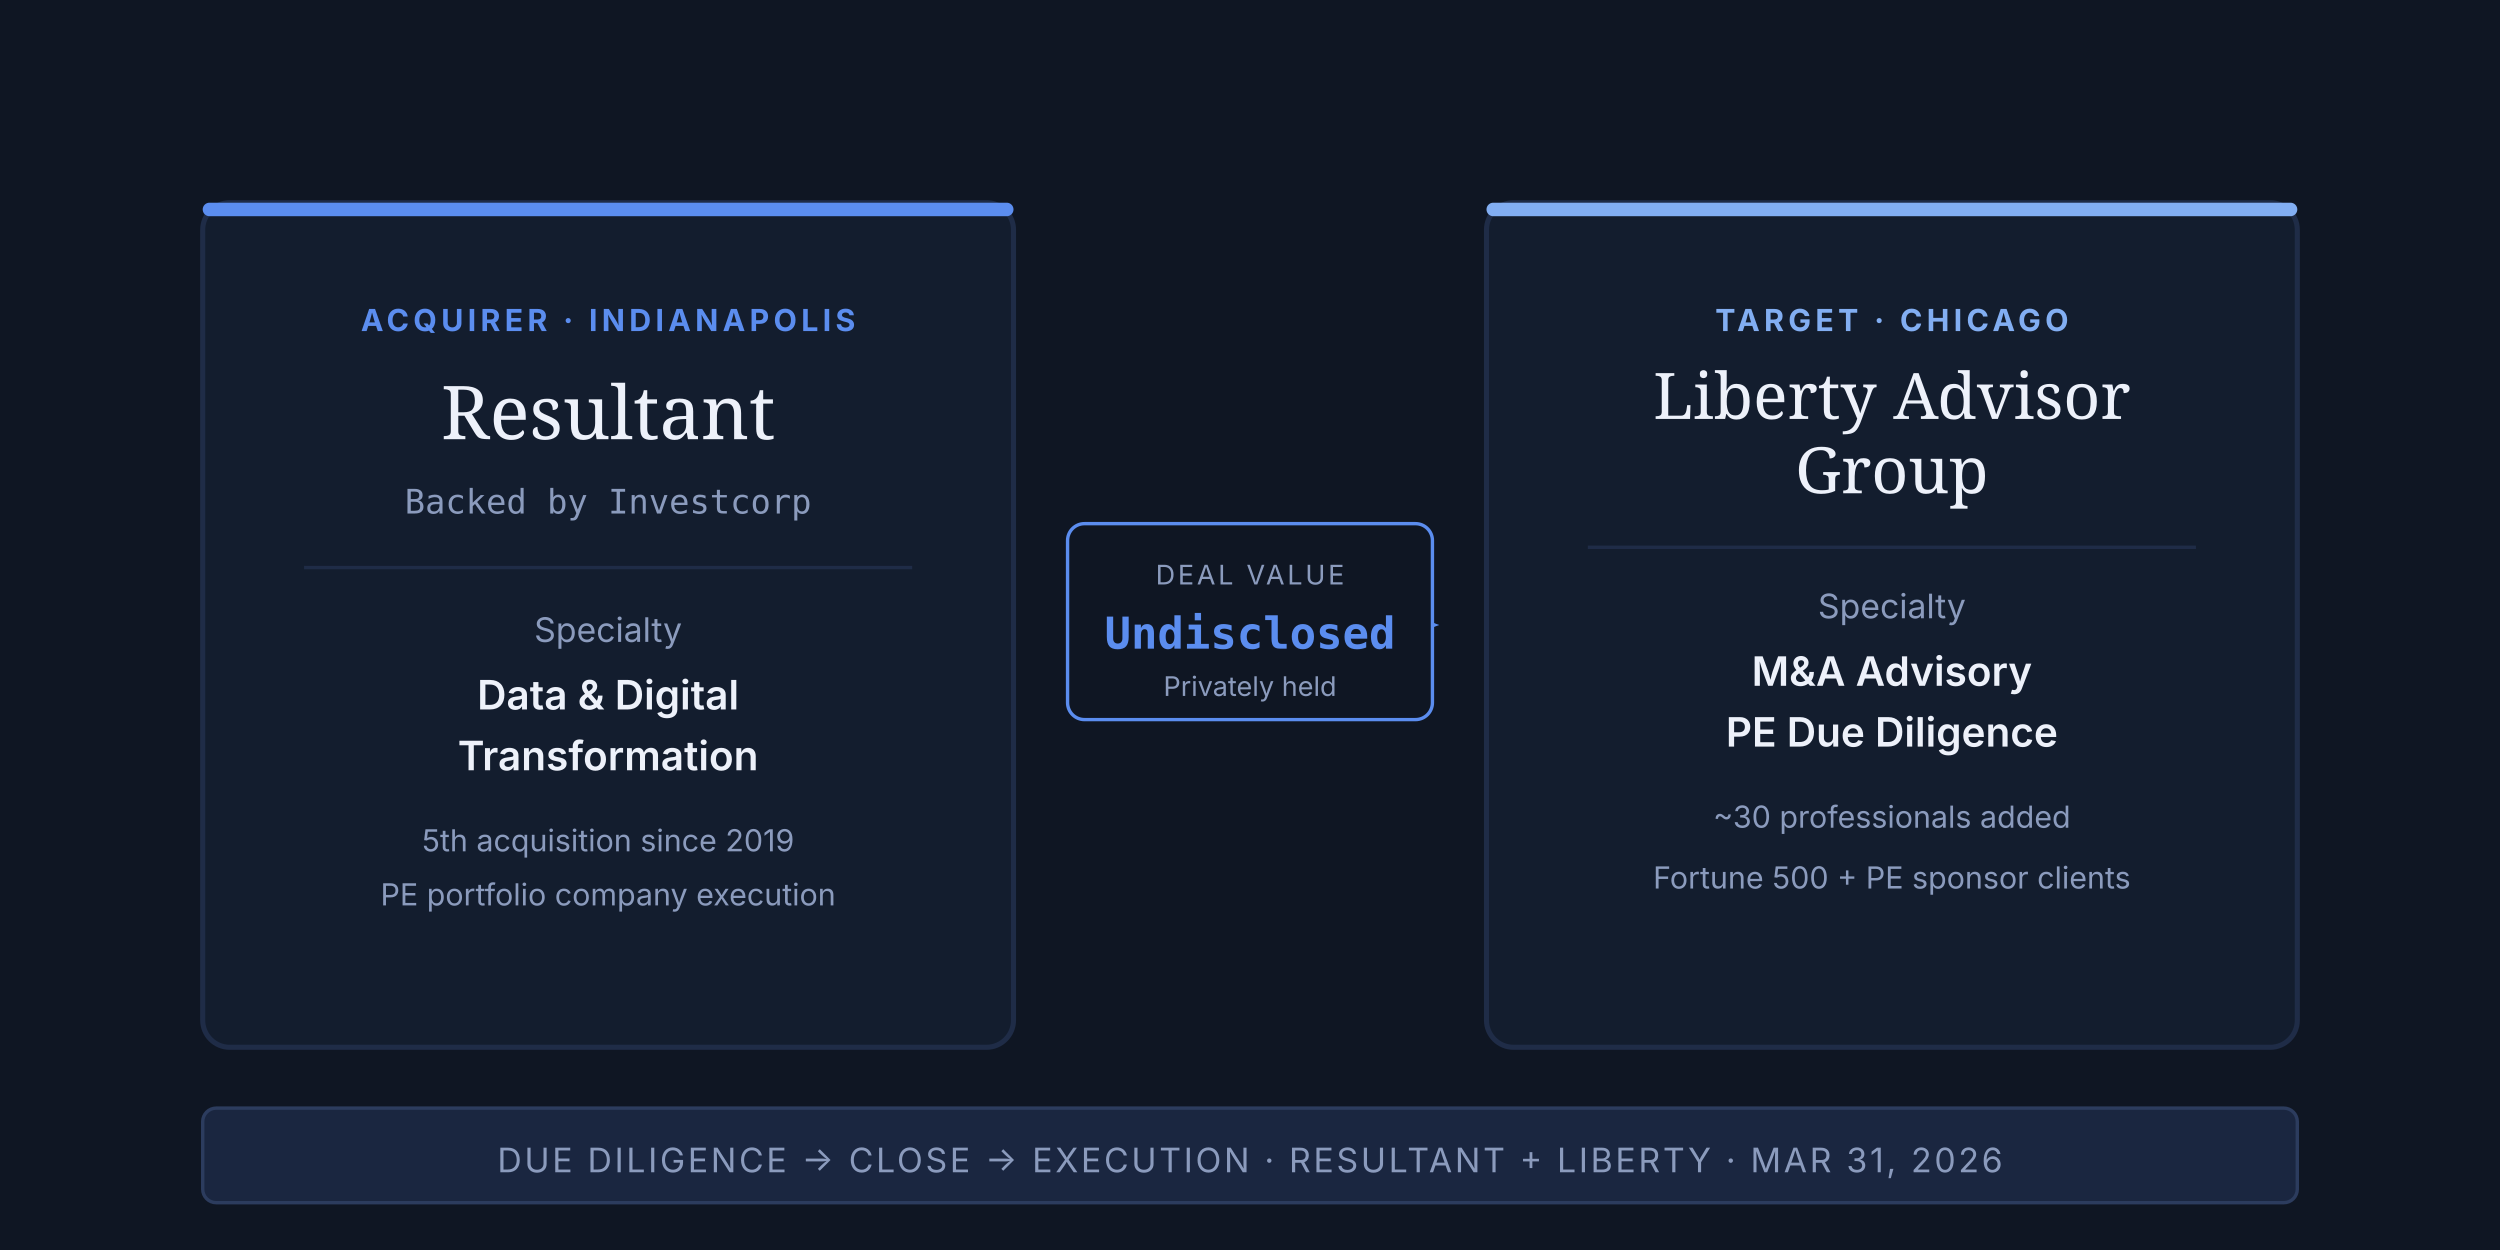
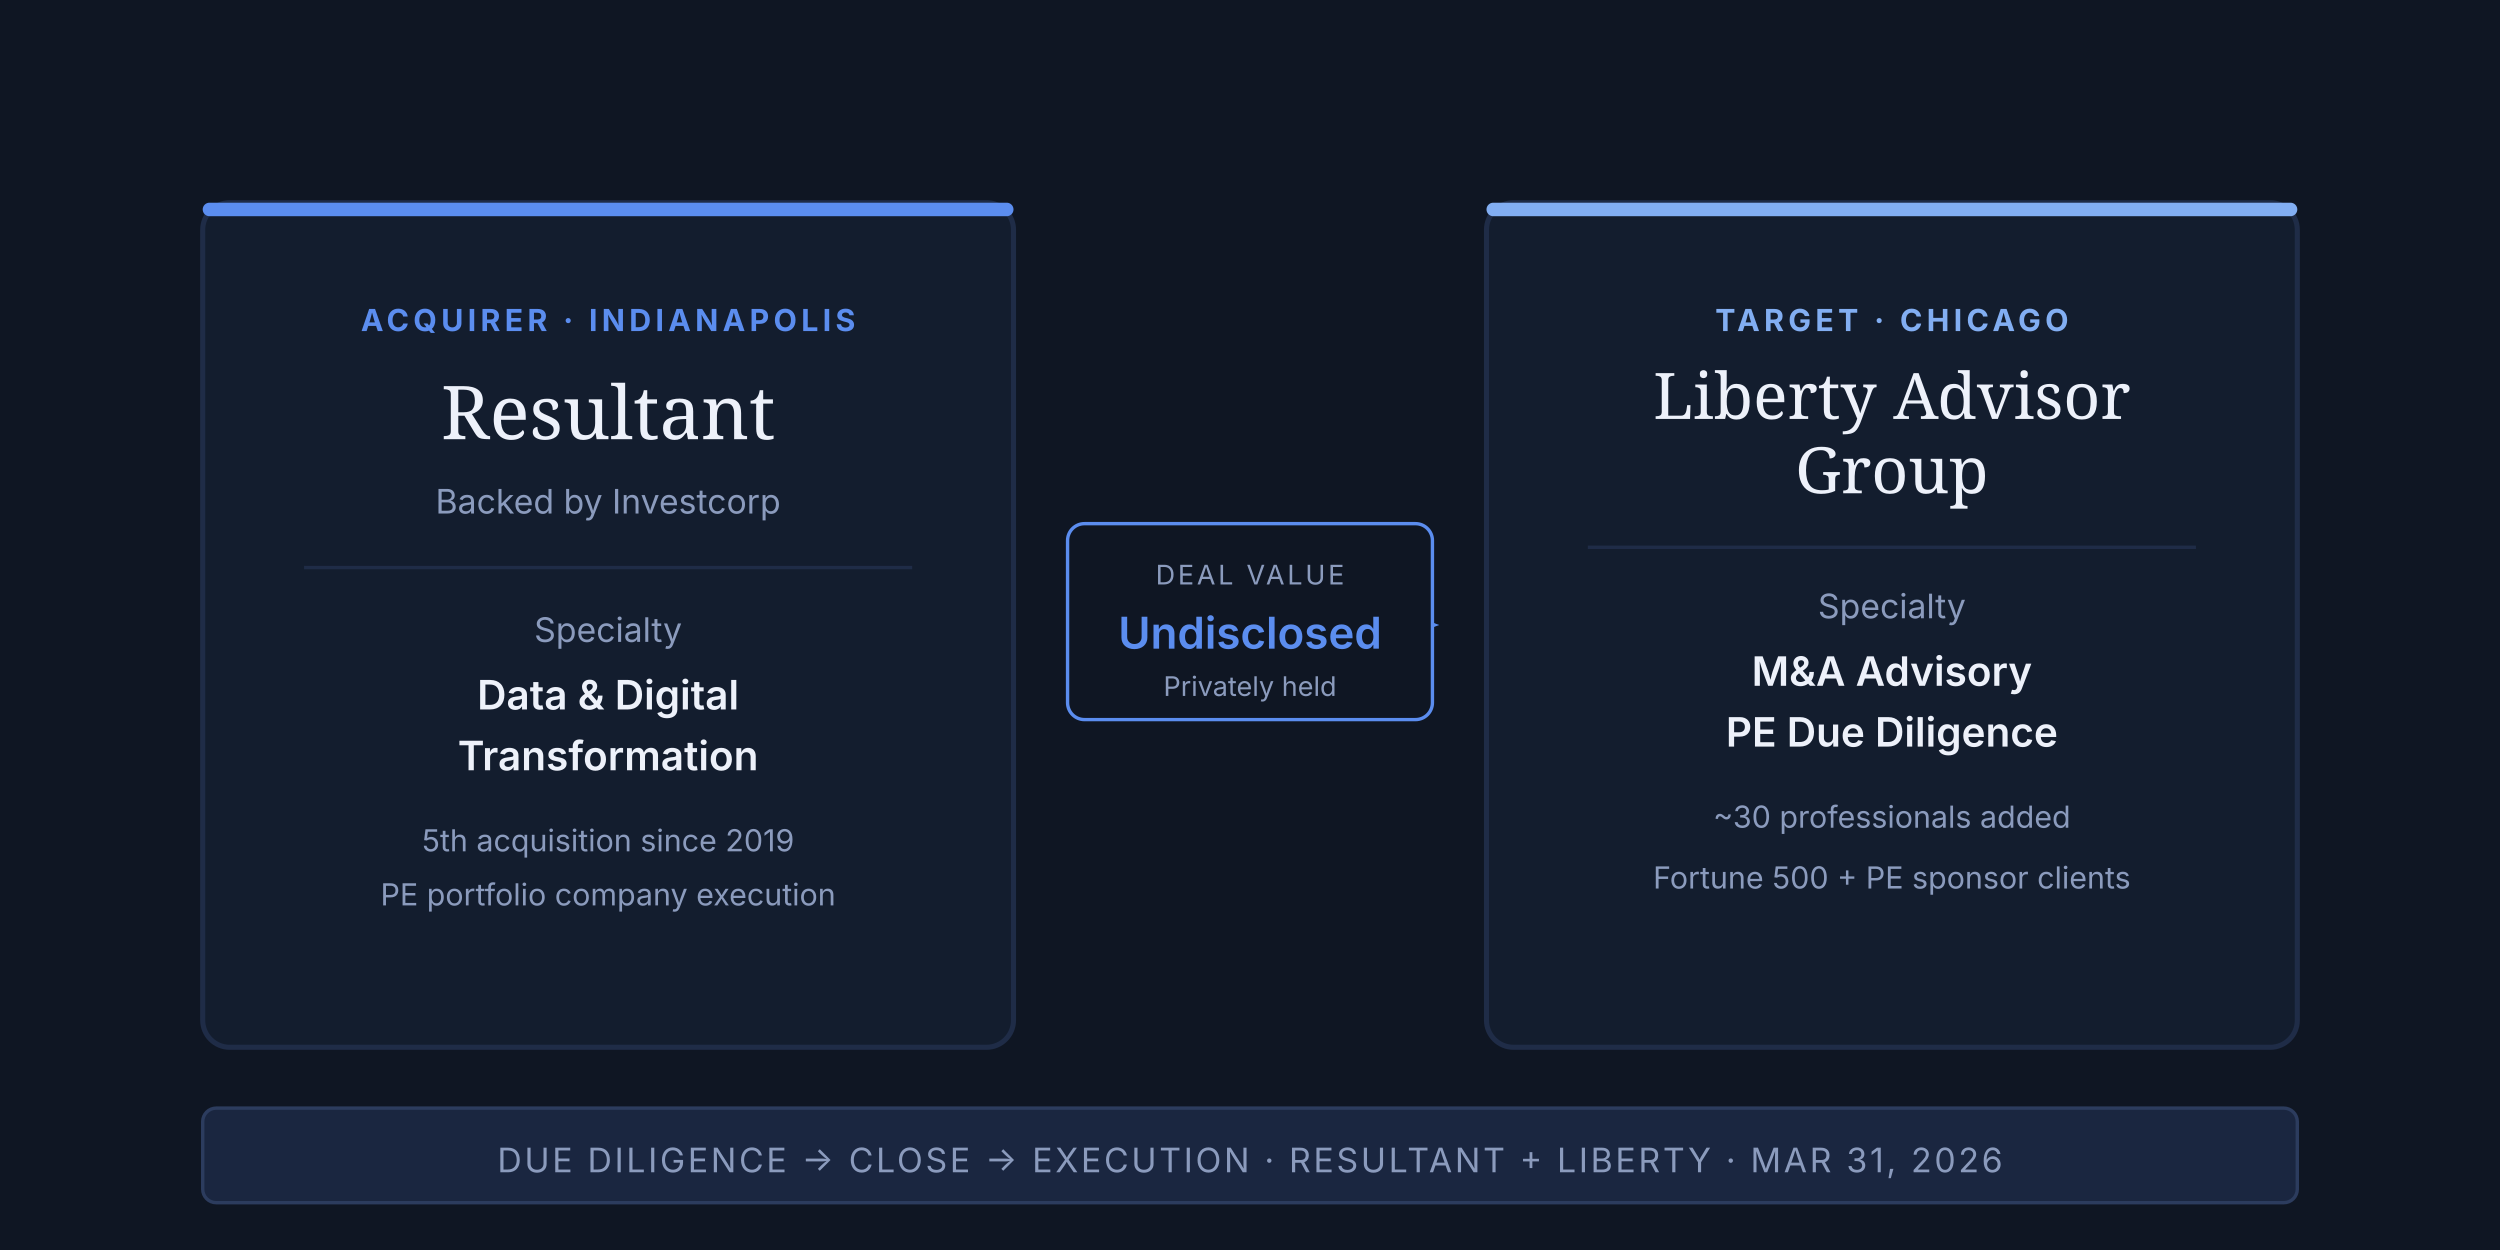
<svg xmlns="http://www.w3.org/2000/svg" viewBox="0 0 740 370" style="width:100%;height:100%;display:block;">
  <rect width="740" height="370" fill="#0f1623" />
  <defs>
    <marker id="arr3" markerWidth="8" markerHeight="6" refX="7" refY="3" orient="auto">
      <path d="M0,0 L8,3 L0,6 Z" fill="#5b8def" />
    </marker>
  </defs>
  <rect x="60" y="60" width="240" height="250" rx="8" fill="#131d2e" stroke="#1f2c47" stroke-width="1.5" />
  <rect x="60" y="60" width="240" height="4" rx="2" fill="#5b8def" />
  <text x="180" y="98" text-anchor="middle" fill="#5b8def" font-family="Inter,sans-serif" font-size="9" letter-spacing="0.14em" font-weight="700">ACQUIRER · INDIANAPOLIS</text>
  <text x="180" y="130" text-anchor="middle" fill="#edf1fa" font-family="DM Serif Display,Georgia,serif" font-size="22">Resultant</text>
-   <text x="180" y="152" text-anchor="middle" fill="#8b9bbd" font-family="JetBrains Mono,monospace" font-size="10">Backed by Investcorp</text>
+   <text x="180" y="152" text-anchor="middle" fill="#8b9bbd" font-family="Inter,sans-serif" font-size="10">Backed by Investcorp</text>
  <line x1="90" y1="168" x2="270" y2="168" stroke="#1f2c47" stroke-width="1" />
  <text x="180" y="190" text-anchor="middle" fill="#8b9bbd" font-family="Inter,sans-serif" font-size="10">Specialty</text>
  <text x="180" y="210" text-anchor="middle" fill="#edf1fa" font-family="Inter,sans-serif" font-size="12" font-weight="600">Data &amp; Digital</text>
  <text x="180" y="228" text-anchor="middle" fill="#edf1fa" font-family="Inter,sans-serif" font-size="12" font-weight="600">Transformation</text>
  <text x="180" y="252" text-anchor="middle" fill="#8b9bbd" font-family="Inter,sans-serif" font-size="9">5th acquisition since 2019</text>
  <text x="180" y="268" text-anchor="middle" fill="#8b9bbd" font-family="Inter,sans-serif" font-size="9">PE portfolio company execution</text>
  <line x1="316" y1="185" x2="424" y2="185" stroke="#5b8def" stroke-width="2" marker-end="url(#arr3)" />
  <rect x="316" y="155" width="108" height="58" rx="5" fill="#0f1623" stroke="#5b8def" stroke-width="1" />
  <text x="370" y="173" text-anchor="middle" fill="#8b9bbd" font-family="Inter,sans-serif" font-size="8" letter-spacing="0.1em">DEAL VALUE</text>
-   <text x="370" y="192" text-anchor="middle" fill="#5b8def" font-family="JetBrains Mono,monospace" font-size="13" font-weight="600">Undisclosed</text>
+   <text x="370" y="192" text-anchor="middle" fill="#5b8def" font-family="Inter,sans-serif" font-size="13" font-weight="600">Undisclosed</text>
  <text x="370" y="206" text-anchor="middle" fill="#8b9bbd" font-family="Inter,sans-serif" font-size="8">Privately held</text>
  <rect x="440" y="60" width="240" height="250" rx="8" fill="#131d2e" stroke="#1f2c47" stroke-width="1.5" />
  <rect x="440" y="60" width="240" height="4" rx="2" fill="#82aef2" />
  <text x="560" y="98" text-anchor="middle" fill="#82aef2" font-family="Inter,sans-serif" font-size="9" letter-spacing="0.14em" font-weight="700">TARGET · CHICAGO</text>
  <text x="560" y="124" text-anchor="middle" fill="#edf1fa" font-family="DM Serif Display,Georgia,serif" font-size="19">Liberty Advisor</text>
  <text x="560" y="146" text-anchor="middle" fill="#edf1fa" font-family="DM Serif Display,Georgia,serif" font-size="19">Group</text>
  <line x1="470" y1="162" x2="650" y2="162" stroke="#1f2c47" stroke-width="1" />
  <text x="560" y="183" text-anchor="middle" fill="#8b9bbd" font-family="Inter,sans-serif" font-size="10">Specialty</text>
  <text x="560" y="203" text-anchor="middle" fill="#edf1fa" font-family="Inter,sans-serif" font-size="12" font-weight="600">M&amp;A Advisory</text>
  <text x="560" y="221" text-anchor="middle" fill="#edf1fa" font-family="Inter,sans-serif" font-size="12" font-weight="600">PE Due Diligence</text>
  <text x="560" y="245" text-anchor="middle" fill="#8b9bbd" font-family="Inter,sans-serif" font-size="9">~30 professionals added</text>
  <text x="560" y="263" text-anchor="middle" fill="#8b9bbd" font-family="Inter,sans-serif" font-size="9">Fortune 500 + PE sponsor clients</text>
  <rect x="60" y="328" width="620" height="28" rx="4" fill="#1a2640" stroke="#2c3c5e" />
  <text x="370" y="347" text-anchor="middle" fill="#8b9bbd" font-family="Inter,sans-serif" font-size="10" letter-spacing="0.08em">DUE DILIGENCE  →  CLOSE  →  EXECUTION  ·  RESULTANT + LIBERTY · MAR 31, 2026</text>
</svg>
